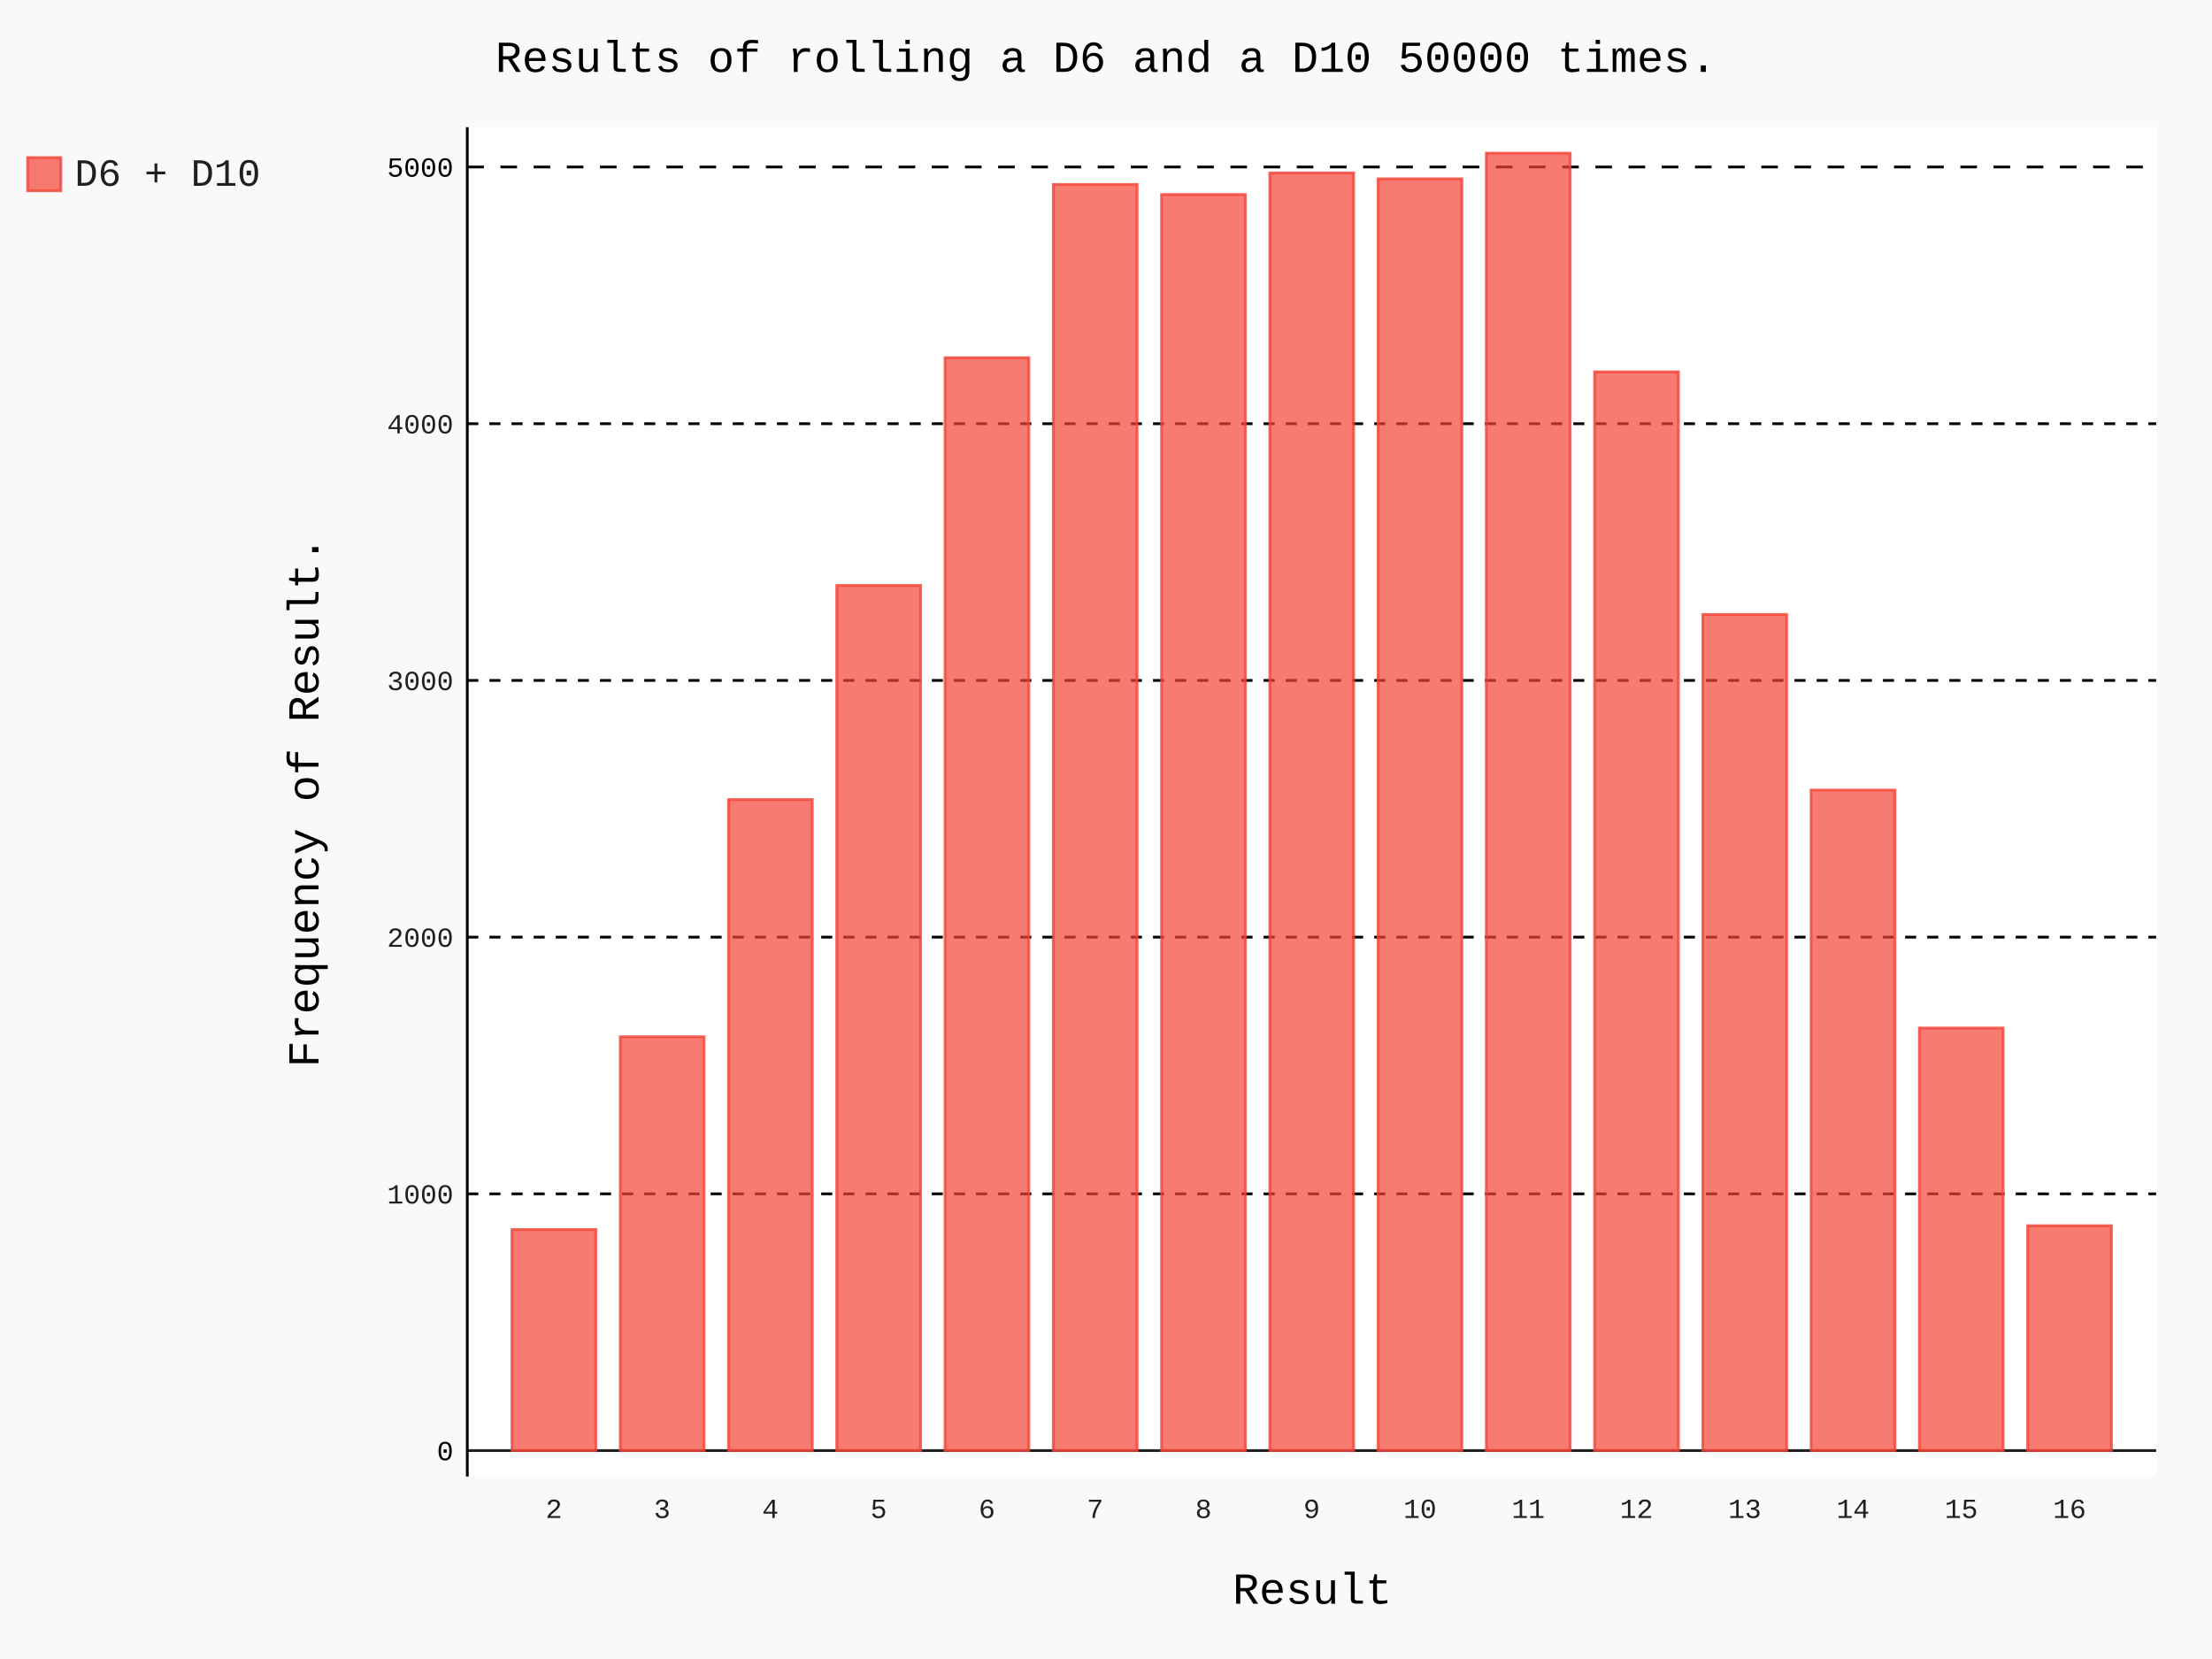
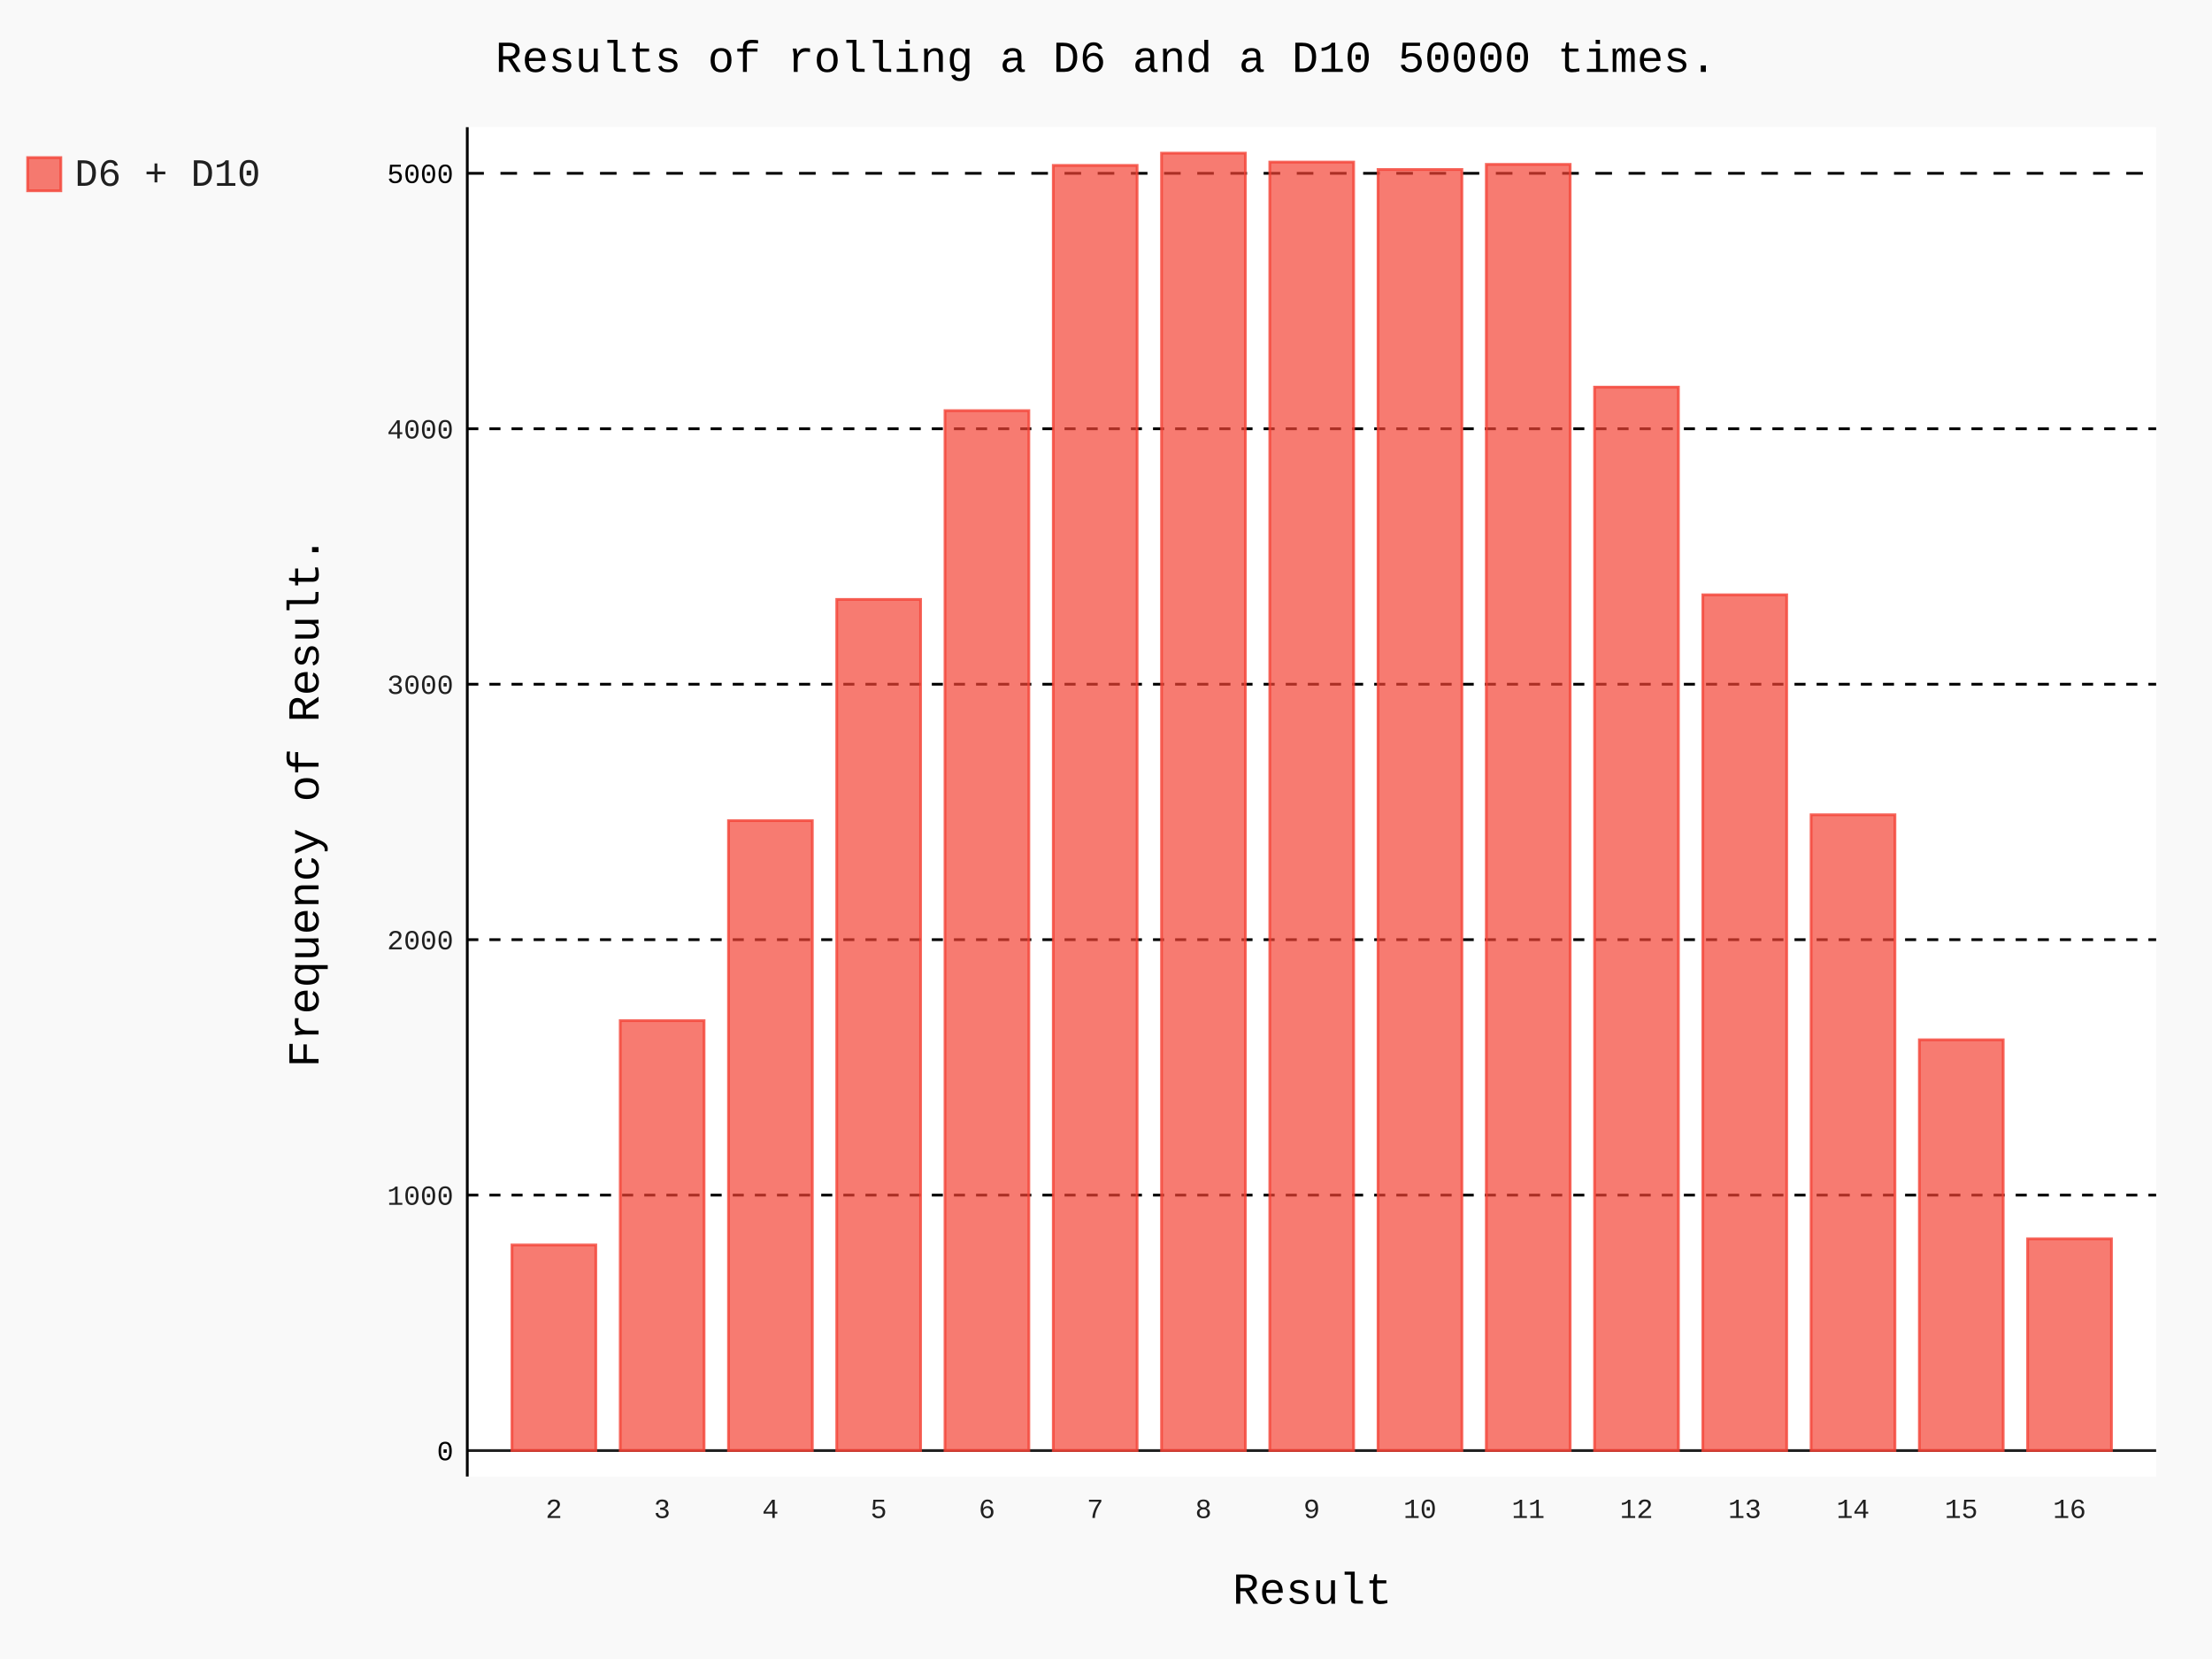
- <svg xmlns="http://www.w3.org/2000/svg" id="chart-6af70181-c91c-40cf-ac39-032bb8e814cd" class="pygal-chart" viewBox="0 0 800 600">
+ <svg xmlns="http://www.w3.org/2000/svg" id="chart-44a81db8-2be8-46fc-9dbc-c9f2cf3879e6" class="pygal-chart" viewBox="0 0 800 600">
  <defs>
-     <style type="text/css">#chart-6af70181-c91c-40cf-ac39-032bb8e814cd{-webkit-user-select:none;-webkit-font-smoothing:antialiased;font-family:Consolas,"Liberation Mono",Menlo,Courier,monospace}#chart-6af70181-c91c-40cf-ac39-032bb8e814cd .title{font-family:Consolas,"Liberation Mono",Menlo,Courier,monospace;font-size:16px}#chart-6af70181-c91c-40cf-ac39-032bb8e814cd .legends .legend text{font-family:Consolas,"Liberation Mono",Menlo,Courier,monospace;font-size:14px}#chart-6af70181-c91c-40cf-ac39-032bb8e814cd .axis text{font-family:Consolas,"Liberation Mono",Menlo,Courier,monospace;font-size:10px}#chart-6af70181-c91c-40cf-ac39-032bb8e814cd .axis text.major{font-family:Consolas,"Liberation Mono",Menlo,Courier,monospace;font-size:10px}#chart-6af70181-c91c-40cf-ac39-032bb8e814cd .text-overlay text.value{font-family:Consolas,"Liberation Mono",Menlo,Courier,monospace;font-size:16px}#chart-6af70181-c91c-40cf-ac39-032bb8e814cd .text-overlay text.label{font-family:Consolas,"Liberation Mono",Menlo,Courier,monospace;font-size:10px}#chart-6af70181-c91c-40cf-ac39-032bb8e814cd .tooltip{font-family:Consolas,"Liberation Mono",Menlo,Courier,monospace;font-size:14px}#chart-6af70181-c91c-40cf-ac39-032bb8e814cd text.no_data{font-family:Consolas,"Liberation Mono",Menlo,Courier,monospace;font-size:64px}
- #chart-6af70181-c91c-40cf-ac39-032bb8e814cd{background-color:rgba(249,249,249,1)}#chart-6af70181-c91c-40cf-ac39-032bb8e814cd path,#chart-6af70181-c91c-40cf-ac39-032bb8e814cd line,#chart-6af70181-c91c-40cf-ac39-032bb8e814cd rect,#chart-6af70181-c91c-40cf-ac39-032bb8e814cd circle{-webkit-transition:150ms;-moz-transition:150ms;transition:150ms}#chart-6af70181-c91c-40cf-ac39-032bb8e814cd .graph &gt; .background{fill:rgba(249,249,249,1)}#chart-6af70181-c91c-40cf-ac39-032bb8e814cd .plot &gt; .background{fill:rgba(255,255,255,1)}#chart-6af70181-c91c-40cf-ac39-032bb8e814cd .graph{fill:rgba(0,0,0,.87)}#chart-6af70181-c91c-40cf-ac39-032bb8e814cd text.no_data{fill:rgba(0,0,0,1)}#chart-6af70181-c91c-40cf-ac39-032bb8e814cd .title{fill:rgba(0,0,0,1)}#chart-6af70181-c91c-40cf-ac39-032bb8e814cd .legends .legend text{fill:rgba(0,0,0,.87)}#chart-6af70181-c91c-40cf-ac39-032bb8e814cd .legends .legend:hover text{fill:rgba(0,0,0,1)}#chart-6af70181-c91c-40cf-ac39-032bb8e814cd .axis .line{stroke:rgba(0,0,0,1)}#chart-6af70181-c91c-40cf-ac39-032bb8e814cd .axis .guide.line{stroke:rgba(0,0,0,.54)}#chart-6af70181-c91c-40cf-ac39-032bb8e814cd .axis .major.line{stroke:rgba(0,0,0,.87)}#chart-6af70181-c91c-40cf-ac39-032bb8e814cd .axis text.major{fill:rgba(0,0,0,1)}#chart-6af70181-c91c-40cf-ac39-032bb8e814cd .axis.y .guides:hover .guide.line,#chart-6af70181-c91c-40cf-ac39-032bb8e814cd .line-graph .axis.x .guides:hover .guide.line,#chart-6af70181-c91c-40cf-ac39-032bb8e814cd .stackedline-graph .axis.x .guides:hover .guide.line,#chart-6af70181-c91c-40cf-ac39-032bb8e814cd .xy-graph .axis.x .guides:hover .guide.line{stroke:rgba(0,0,0,1)}#chart-6af70181-c91c-40cf-ac39-032bb8e814cd .axis .guides:hover text{fill:rgba(0,0,0,1)}#chart-6af70181-c91c-40cf-ac39-032bb8e814cd .reactive{fill-opacity:.7;stroke-opacity:.8;stroke-width:1}#chart-6af70181-c91c-40cf-ac39-032bb8e814cd .ci{stroke:rgba(0,0,0,.87)}#chart-6af70181-c91c-40cf-ac39-032bb8e814cd .reactive.active,#chart-6af70181-c91c-40cf-ac39-032bb8e814cd .active .reactive{fill-opacity:.8;stroke-opacity:.9;stroke-width:4}#chart-6af70181-c91c-40cf-ac39-032bb8e814cd .ci .reactive.active{stroke-width:1.5}#chart-6af70181-c91c-40cf-ac39-032bb8e814cd .series text{fill:rgba(0,0,0,1)}#chart-6af70181-c91c-40cf-ac39-032bb8e814cd .tooltip rect{fill:rgba(255,255,255,1);stroke:rgba(0,0,0,1);-webkit-transition:opacity 150ms;-moz-transition:opacity 150ms;transition:opacity 150ms}#chart-6af70181-c91c-40cf-ac39-032bb8e814cd .tooltip .label{fill:rgba(0,0,0,.87)}#chart-6af70181-c91c-40cf-ac39-032bb8e814cd .tooltip .label{fill:rgba(0,0,0,.87)}#chart-6af70181-c91c-40cf-ac39-032bb8e814cd .tooltip .legend{font-size:.8em;fill:rgba(0,0,0,.54)}#chart-6af70181-c91c-40cf-ac39-032bb8e814cd .tooltip .x_label{font-size:.6em;fill:rgba(0,0,0,1)}#chart-6af70181-c91c-40cf-ac39-032bb8e814cd .tooltip .xlink{font-size:.5em;text-decoration:underline}#chart-6af70181-c91c-40cf-ac39-032bb8e814cd .tooltip .value{font-size:1.5em}#chart-6af70181-c91c-40cf-ac39-032bb8e814cd .bound{font-size:.5em}#chart-6af70181-c91c-40cf-ac39-032bb8e814cd .max-value{font-size:.75em;fill:rgba(0,0,0,.54)}#chart-6af70181-c91c-40cf-ac39-032bb8e814cd .map-element{fill:rgba(255,255,255,1);stroke:rgba(0,0,0,.54) !important}#chart-6af70181-c91c-40cf-ac39-032bb8e814cd .map-element .reactive{fill-opacity:inherit;stroke-opacity:inherit}#chart-6af70181-c91c-40cf-ac39-032bb8e814cd .color-0,#chart-6af70181-c91c-40cf-ac39-032bb8e814cd .color-0 a:visited{stroke:#F44336;fill:#F44336}#chart-6af70181-c91c-40cf-ac39-032bb8e814cd .text-overlay .color-0 text{fill:black}
- #chart-6af70181-c91c-40cf-ac39-032bb8e814cd text.no_data{text-anchor:middle}#chart-6af70181-c91c-40cf-ac39-032bb8e814cd .guide.line{fill:none}#chart-6af70181-c91c-40cf-ac39-032bb8e814cd .centered{text-anchor:middle}#chart-6af70181-c91c-40cf-ac39-032bb8e814cd .title{text-anchor:middle}#chart-6af70181-c91c-40cf-ac39-032bb8e814cd .legends .legend text{fill-opacity:1}#chart-6af70181-c91c-40cf-ac39-032bb8e814cd .axis.x text{text-anchor:middle}#chart-6af70181-c91c-40cf-ac39-032bb8e814cd .axis.x:not(.web) text[transform]{text-anchor:start}#chart-6af70181-c91c-40cf-ac39-032bb8e814cd .axis.x:not(.web) text[transform].backwards{text-anchor:end}#chart-6af70181-c91c-40cf-ac39-032bb8e814cd .axis.y text{text-anchor:end}#chart-6af70181-c91c-40cf-ac39-032bb8e814cd .axis.y text[transform].backwards{text-anchor:start}#chart-6af70181-c91c-40cf-ac39-032bb8e814cd .axis.y2 text{text-anchor:start}#chart-6af70181-c91c-40cf-ac39-032bb8e814cd .axis.y2 text[transform].backwards{text-anchor:end}#chart-6af70181-c91c-40cf-ac39-032bb8e814cd .axis .guide.line{stroke-dasharray:4,4;stroke:black}#chart-6af70181-c91c-40cf-ac39-032bb8e814cd .axis .major.guide.line{stroke-dasharray:6,6;stroke:black}#chart-6af70181-c91c-40cf-ac39-032bb8e814cd .horizontal .axis.y .guide.line,#chart-6af70181-c91c-40cf-ac39-032bb8e814cd .horizontal .axis.y2 .guide.line,#chart-6af70181-c91c-40cf-ac39-032bb8e814cd .vertical .axis.x .guide.line{opacity:0}#chart-6af70181-c91c-40cf-ac39-032bb8e814cd .horizontal .axis.always_show .guide.line,#chart-6af70181-c91c-40cf-ac39-032bb8e814cd .vertical .axis.always_show .guide.line{opacity:1 !important}#chart-6af70181-c91c-40cf-ac39-032bb8e814cd .axis.y .guides:hover .guide.line,#chart-6af70181-c91c-40cf-ac39-032bb8e814cd .axis.y2 .guides:hover .guide.line,#chart-6af70181-c91c-40cf-ac39-032bb8e814cd .axis.x .guides:hover .guide.line{opacity:1}#chart-6af70181-c91c-40cf-ac39-032bb8e814cd .axis .guides:hover text{opacity:1}#chart-6af70181-c91c-40cf-ac39-032bb8e814cd .nofill{fill:none}#chart-6af70181-c91c-40cf-ac39-032bb8e814cd .subtle-fill{fill-opacity:.2}#chart-6af70181-c91c-40cf-ac39-032bb8e814cd .dot{stroke-width:1px;fill-opacity:1;stroke-opacity:1}#chart-6af70181-c91c-40cf-ac39-032bb8e814cd .dot.active{stroke-width:5px}#chart-6af70181-c91c-40cf-ac39-032bb8e814cd .dot.negative{fill:transparent}#chart-6af70181-c91c-40cf-ac39-032bb8e814cd text,#chart-6af70181-c91c-40cf-ac39-032bb8e814cd tspan{stroke:none !important}#chart-6af70181-c91c-40cf-ac39-032bb8e814cd .series text.active{opacity:1}#chart-6af70181-c91c-40cf-ac39-032bb8e814cd .tooltip rect{fill-opacity:.95;stroke-width:.5}#chart-6af70181-c91c-40cf-ac39-032bb8e814cd .tooltip text{fill-opacity:1}#chart-6af70181-c91c-40cf-ac39-032bb8e814cd .showable{visibility:hidden}#chart-6af70181-c91c-40cf-ac39-032bb8e814cd .showable.shown{visibility:visible}#chart-6af70181-c91c-40cf-ac39-032bb8e814cd .gauge-background{fill:rgba(229,229,229,1);stroke:none}#chart-6af70181-c91c-40cf-ac39-032bb8e814cd .bg-lines{stroke:rgba(249,249,249,1);stroke-width:2px}</style>
+     <style type="text/css">#chart-44a81db8-2be8-46fc-9dbc-c9f2cf3879e6{-webkit-user-select:none;-webkit-font-smoothing:antialiased;font-family:Consolas,"Liberation Mono",Menlo,Courier,monospace}#chart-44a81db8-2be8-46fc-9dbc-c9f2cf3879e6 .title{font-family:Consolas,"Liberation Mono",Menlo,Courier,monospace;font-size:16px}#chart-44a81db8-2be8-46fc-9dbc-c9f2cf3879e6 .legends .legend text{font-family:Consolas,"Liberation Mono",Menlo,Courier,monospace;font-size:14px}#chart-44a81db8-2be8-46fc-9dbc-c9f2cf3879e6 .axis text{font-family:Consolas,"Liberation Mono",Menlo,Courier,monospace;font-size:10px}#chart-44a81db8-2be8-46fc-9dbc-c9f2cf3879e6 .axis text.major{font-family:Consolas,"Liberation Mono",Menlo,Courier,monospace;font-size:10px}#chart-44a81db8-2be8-46fc-9dbc-c9f2cf3879e6 .text-overlay text.value{font-family:Consolas,"Liberation Mono",Menlo,Courier,monospace;font-size:16px}#chart-44a81db8-2be8-46fc-9dbc-c9f2cf3879e6 .text-overlay text.label{font-family:Consolas,"Liberation Mono",Menlo,Courier,monospace;font-size:10px}#chart-44a81db8-2be8-46fc-9dbc-c9f2cf3879e6 .tooltip{font-family:Consolas,"Liberation Mono",Menlo,Courier,monospace;font-size:14px}#chart-44a81db8-2be8-46fc-9dbc-c9f2cf3879e6 text.no_data{font-family:Consolas,"Liberation Mono",Menlo,Courier,monospace;font-size:64px}
+ #chart-44a81db8-2be8-46fc-9dbc-c9f2cf3879e6{background-color:rgba(249,249,249,1)}#chart-44a81db8-2be8-46fc-9dbc-c9f2cf3879e6 path,#chart-44a81db8-2be8-46fc-9dbc-c9f2cf3879e6 line,#chart-44a81db8-2be8-46fc-9dbc-c9f2cf3879e6 rect,#chart-44a81db8-2be8-46fc-9dbc-c9f2cf3879e6 circle{-webkit-transition:150ms;-moz-transition:150ms;transition:150ms}#chart-44a81db8-2be8-46fc-9dbc-c9f2cf3879e6 .graph &gt; .background{fill:rgba(249,249,249,1)}#chart-44a81db8-2be8-46fc-9dbc-c9f2cf3879e6 .plot &gt; .background{fill:rgba(255,255,255,1)}#chart-44a81db8-2be8-46fc-9dbc-c9f2cf3879e6 .graph{fill:rgba(0,0,0,.87)}#chart-44a81db8-2be8-46fc-9dbc-c9f2cf3879e6 text.no_data{fill:rgba(0,0,0,1)}#chart-44a81db8-2be8-46fc-9dbc-c9f2cf3879e6 .title{fill:rgba(0,0,0,1)}#chart-44a81db8-2be8-46fc-9dbc-c9f2cf3879e6 .legends .legend text{fill:rgba(0,0,0,.87)}#chart-44a81db8-2be8-46fc-9dbc-c9f2cf3879e6 .legends .legend:hover text{fill:rgba(0,0,0,1)}#chart-44a81db8-2be8-46fc-9dbc-c9f2cf3879e6 .axis .line{stroke:rgba(0,0,0,1)}#chart-44a81db8-2be8-46fc-9dbc-c9f2cf3879e6 .axis .guide.line{stroke:rgba(0,0,0,.54)}#chart-44a81db8-2be8-46fc-9dbc-c9f2cf3879e6 .axis .major.line{stroke:rgba(0,0,0,.87)}#chart-44a81db8-2be8-46fc-9dbc-c9f2cf3879e6 .axis text.major{fill:rgba(0,0,0,1)}#chart-44a81db8-2be8-46fc-9dbc-c9f2cf3879e6 .axis.y .guides:hover .guide.line,#chart-44a81db8-2be8-46fc-9dbc-c9f2cf3879e6 .line-graph .axis.x .guides:hover .guide.line,#chart-44a81db8-2be8-46fc-9dbc-c9f2cf3879e6 .stackedline-graph .axis.x .guides:hover .guide.line,#chart-44a81db8-2be8-46fc-9dbc-c9f2cf3879e6 .xy-graph .axis.x .guides:hover .guide.line{stroke:rgba(0,0,0,1)}#chart-44a81db8-2be8-46fc-9dbc-c9f2cf3879e6 .axis .guides:hover text{fill:rgba(0,0,0,1)}#chart-44a81db8-2be8-46fc-9dbc-c9f2cf3879e6 .reactive{fill-opacity:.7;stroke-opacity:.8;stroke-width:1}#chart-44a81db8-2be8-46fc-9dbc-c9f2cf3879e6 .ci{stroke:rgba(0,0,0,.87)}#chart-44a81db8-2be8-46fc-9dbc-c9f2cf3879e6 .reactive.active,#chart-44a81db8-2be8-46fc-9dbc-c9f2cf3879e6 .active .reactive{fill-opacity:.8;stroke-opacity:.9;stroke-width:4}#chart-44a81db8-2be8-46fc-9dbc-c9f2cf3879e6 .ci .reactive.active{stroke-width:1.5}#chart-44a81db8-2be8-46fc-9dbc-c9f2cf3879e6 .series text{fill:rgba(0,0,0,1)}#chart-44a81db8-2be8-46fc-9dbc-c9f2cf3879e6 .tooltip rect{fill:rgba(255,255,255,1);stroke:rgba(0,0,0,1);-webkit-transition:opacity 150ms;-moz-transition:opacity 150ms;transition:opacity 150ms}#chart-44a81db8-2be8-46fc-9dbc-c9f2cf3879e6 .tooltip .label{fill:rgba(0,0,0,.87)}#chart-44a81db8-2be8-46fc-9dbc-c9f2cf3879e6 .tooltip .label{fill:rgba(0,0,0,.87)}#chart-44a81db8-2be8-46fc-9dbc-c9f2cf3879e6 .tooltip .legend{font-size:.8em;fill:rgba(0,0,0,.54)}#chart-44a81db8-2be8-46fc-9dbc-c9f2cf3879e6 .tooltip .x_label{font-size:.6em;fill:rgba(0,0,0,1)}#chart-44a81db8-2be8-46fc-9dbc-c9f2cf3879e6 .tooltip .xlink{font-size:.5em;text-decoration:underline}#chart-44a81db8-2be8-46fc-9dbc-c9f2cf3879e6 .tooltip .value{font-size:1.5em}#chart-44a81db8-2be8-46fc-9dbc-c9f2cf3879e6 .bound{font-size:.5em}#chart-44a81db8-2be8-46fc-9dbc-c9f2cf3879e6 .max-value{font-size:.75em;fill:rgba(0,0,0,.54)}#chart-44a81db8-2be8-46fc-9dbc-c9f2cf3879e6 .map-element{fill:rgba(255,255,255,1);stroke:rgba(0,0,0,.54) !important}#chart-44a81db8-2be8-46fc-9dbc-c9f2cf3879e6 .map-element .reactive{fill-opacity:inherit;stroke-opacity:inherit}#chart-44a81db8-2be8-46fc-9dbc-c9f2cf3879e6 .color-0,#chart-44a81db8-2be8-46fc-9dbc-c9f2cf3879e6 .color-0 a:visited{stroke:#F44336;fill:#F44336}#chart-44a81db8-2be8-46fc-9dbc-c9f2cf3879e6 .text-overlay .color-0 text{fill:black}
+ #chart-44a81db8-2be8-46fc-9dbc-c9f2cf3879e6 text.no_data{text-anchor:middle}#chart-44a81db8-2be8-46fc-9dbc-c9f2cf3879e6 .guide.line{fill:none}#chart-44a81db8-2be8-46fc-9dbc-c9f2cf3879e6 .centered{text-anchor:middle}#chart-44a81db8-2be8-46fc-9dbc-c9f2cf3879e6 .title{text-anchor:middle}#chart-44a81db8-2be8-46fc-9dbc-c9f2cf3879e6 .legends .legend text{fill-opacity:1}#chart-44a81db8-2be8-46fc-9dbc-c9f2cf3879e6 .axis.x text{text-anchor:middle}#chart-44a81db8-2be8-46fc-9dbc-c9f2cf3879e6 .axis.x:not(.web) text[transform]{text-anchor:start}#chart-44a81db8-2be8-46fc-9dbc-c9f2cf3879e6 .axis.x:not(.web) text[transform].backwards{text-anchor:end}#chart-44a81db8-2be8-46fc-9dbc-c9f2cf3879e6 .axis.y text{text-anchor:end}#chart-44a81db8-2be8-46fc-9dbc-c9f2cf3879e6 .axis.y text[transform].backwards{text-anchor:start}#chart-44a81db8-2be8-46fc-9dbc-c9f2cf3879e6 .axis.y2 text{text-anchor:start}#chart-44a81db8-2be8-46fc-9dbc-c9f2cf3879e6 .axis.y2 text[transform].backwards{text-anchor:end}#chart-44a81db8-2be8-46fc-9dbc-c9f2cf3879e6 .axis .guide.line{stroke-dasharray:4,4;stroke:black}#chart-44a81db8-2be8-46fc-9dbc-c9f2cf3879e6 .axis .major.guide.line{stroke-dasharray:6,6;stroke:black}#chart-44a81db8-2be8-46fc-9dbc-c9f2cf3879e6 .horizontal .axis.y .guide.line,#chart-44a81db8-2be8-46fc-9dbc-c9f2cf3879e6 .horizontal .axis.y2 .guide.line,#chart-44a81db8-2be8-46fc-9dbc-c9f2cf3879e6 .vertical .axis.x .guide.line{opacity:0}#chart-44a81db8-2be8-46fc-9dbc-c9f2cf3879e6 .horizontal .axis.always_show .guide.line,#chart-44a81db8-2be8-46fc-9dbc-c9f2cf3879e6 .vertical .axis.always_show .guide.line{opacity:1 !important}#chart-44a81db8-2be8-46fc-9dbc-c9f2cf3879e6 .axis.y .guides:hover .guide.line,#chart-44a81db8-2be8-46fc-9dbc-c9f2cf3879e6 .axis.y2 .guides:hover .guide.line,#chart-44a81db8-2be8-46fc-9dbc-c9f2cf3879e6 .axis.x .guides:hover .guide.line{opacity:1}#chart-44a81db8-2be8-46fc-9dbc-c9f2cf3879e6 .axis .guides:hover text{opacity:1}#chart-44a81db8-2be8-46fc-9dbc-c9f2cf3879e6 .nofill{fill:none}#chart-44a81db8-2be8-46fc-9dbc-c9f2cf3879e6 .subtle-fill{fill-opacity:.2}#chart-44a81db8-2be8-46fc-9dbc-c9f2cf3879e6 .dot{stroke-width:1px;fill-opacity:1;stroke-opacity:1}#chart-44a81db8-2be8-46fc-9dbc-c9f2cf3879e6 .dot.active{stroke-width:5px}#chart-44a81db8-2be8-46fc-9dbc-c9f2cf3879e6 .dot.negative{fill:transparent}#chart-44a81db8-2be8-46fc-9dbc-c9f2cf3879e6 text,#chart-44a81db8-2be8-46fc-9dbc-c9f2cf3879e6 tspan{stroke:none !important}#chart-44a81db8-2be8-46fc-9dbc-c9f2cf3879e6 .series text.active{opacity:1}#chart-44a81db8-2be8-46fc-9dbc-c9f2cf3879e6 .tooltip rect{fill-opacity:.95;stroke-width:.5}#chart-44a81db8-2be8-46fc-9dbc-c9f2cf3879e6 .tooltip text{fill-opacity:1}#chart-44a81db8-2be8-46fc-9dbc-c9f2cf3879e6 .showable{visibility:hidden}#chart-44a81db8-2be8-46fc-9dbc-c9f2cf3879e6 .showable.shown{visibility:visible}#chart-44a81db8-2be8-46fc-9dbc-c9f2cf3879e6 .gauge-background{fill:rgba(229,229,229,1);stroke:none}#chart-44a81db8-2be8-46fc-9dbc-c9f2cf3879e6 .bg-lines{stroke:rgba(249,249,249,1);stroke-width:2px}</style>
  </defs>
  <g class="graph bar-graph vertical">
    <rect x="0" y="0" width="800" height="600" class="background" />
    <g transform="translate(169, 46)" class="plot">
      <rect x="0" y="0" width="610.8" height="488" class="background" />
      <g class="axis y always_show">
        <g class="guides">
          <path d="M0 478.615 h610.8" class="axis major line" />
          <text x="-5" y="482.115" class="major">0</text>
        </g>
        <g class="guides">
-           <path d="M0 385.772 h610.8" class="guide line" />
-           <text x="-5" y="389.272" class="">1000</text>
+           <path d="M0 386.229 h610.8" class="guide line" />
+           <text x="-5" y="389.729" class="">1000</text>
        </g>
        <g class="guides">
-           <path d="M0 292.928 h610.8" class="guide line" />
-           <text x="-5" y="296.428" class="">2000</text>
+           <path d="M0 293.842 h610.8" class="guide line" />
+           <text x="-5" y="297.342" class="">2000</text>
        </g>
        <g class="guides">
-           <path d="M0 200.085 h610.8" class="guide line" />
-           <text x="-5" y="203.585" class="">3000</text>
+           <path d="M0 201.456 h610.8" class="guide line" />
+           <text x="-5" y="204.956" class="">3000</text>
        </g>
        <g class="guides">
-           <path d="M0 107.242 h610.8" class="guide line" />
-           <text x="-5" y="110.742" class="">4000</text>
+           <path d="M0 109.07 h610.8" class="guide line" />
+           <text x="-5" y="112.57" class="">4000</text>
        </g>
        <g class="guides">
-           <path d="M0 14.398 h610.8" class="major guide line" />
-           <text x="-5" y="17.898" class="major">5000</text>
+           <path d="M0 16.683 h610.8" class="major guide line" />
+           <text x="-5" y="20.183" class="major">5000</text>
        </g>
      </g>
      <g class="axis x">
        <path d="M0 0 v488" class="line" />
        <g class="guides">
          <path d="M31.323 0 v488" class="guide line" />
          <text x="31.323" y="503.0" class="">2</text>
        </g>
        <g class="guides">
          <path d="M70.477 0 v488" class="guide line" />
          <text x="70.477" y="503.0" class="">3</text>
        </g>
        <g class="guides">
          <path d="M109.631 0 v488" class="guide line" />
          <text x="109.631" y="503.0" class="">4</text>
        </g>
        <g class="guides">
          <path d="M148.785 0 v488" class="guide line" />
          <text x="148.785" y="503.0" class="">5</text>
        </g>
        <g class="guides">
          <path d="M187.938 0 v488" class="guide line" />
          <text x="187.938" y="503.0" class="">6</text>
        </g>
        <g class="guides">
          <path d="M227.092 0 v488" class="guide line" />
          <text x="227.092" y="503.0" class="">7</text>
        </g>
        <g class="guides">
          <path d="M266.246 0 v488" class="guide line" />
          <text x="266.246" y="503.0" class="">8</text>
        </g>
        <g class="guides">
          <path d="M305.4 0 v488" class="guide line" />
          <text x="305.4" y="503.0" class="">9</text>
        </g>
        <g class="guides">
          <path d="M344.554 0 v488" class="guide line" />
          <text x="344.554" y="503.0" class="">10</text>
        </g>
        <g class="guides">
          <path d="M383.708 0 v488" class="guide line" />
          <text x="383.708" y="503.0" class="">11</text>
        </g>
        <g class="guides">
          <path d="M422.862 0 v488" class="guide line" />
          <text x="422.862" y="503.0" class="">12</text>
        </g>
        <g class="guides">
          <path d="M462.015 0 v488" class="guide line" />
          <text x="462.015" y="503.0" class="">13</text>
        </g>
        <g class="guides">
          <path d="M501.169 0 v488" class="guide line" />
          <text x="501.169" y="503.0" class="">14</text>
        </g>
        <g class="guides">
          <path d="M540.323 0 v488" class="guide line" />
          <text x="540.323" y="503.0" class="">15</text>
        </g>
        <g class="guides">
          <path d="M579.477 0 v488" class="guide line" />
          <text x="579.477" y="503.0" class="">16</text>
        </g>
      </g>
      <g class="series serie-0 color-0">
        <g class="bars">
          <g class="bar">
-             <rect x="16.163" y="398.677" rx="0" ry="0" width="30.321" height="79.938" class="rect reactive tooltip-trigger" />
+             <rect x="16.163" y="404.244" rx="0" ry="0" width="30.321" height="74.371" class="rect reactive tooltip-trigger" />
          </g>
          <g class="bar">
-             <rect x="55.317" y="328.952" rx="0" ry="0" width="30.321" height="149.664" class="rect reactive tooltip-trigger" />
+             <rect x="55.317" y="323.129" rx="0" ry="0" width="30.321" height="155.486" class="rect reactive tooltip-trigger" />
          </g>
          <g class="bar">
-             <rect x="94.47" y="243.164" rx="0" ry="0" width="30.321" height="235.451" class="rect reactive tooltip-trigger" />
+             <rect x="94.47" y="250.79" rx="0" ry="0" width="30.321" height="227.825" class="rect reactive tooltip-trigger" />
          </g>
          <g class="bar">
-             <rect x="133.624" y="165.733" rx="0" ry="0" width="30.321" height="312.882" class="rect reactive tooltip-trigger" />
+             <rect x="133.624" y="170.784" rx="0" ry="0" width="30.321" height="307.832" class="rect reactive tooltip-trigger" />
          </g>
          <g class="bar">
-             <rect x="172.778" y="83.381" rx="0" ry="0" width="30.321" height="395.235" class="rect reactive tooltip-trigger" />
+             <rect x="172.778" y="102.51" rx="0" ry="0" width="30.321" height="376.105" class="rect reactive tooltip-trigger" />
          </g>
          <g class="bar">
-             <rect x="211.932" y="20.712" rx="0" ry="0" width="30.321" height="457.904" class="rect reactive tooltip-trigger" />
+             <rect x="211.932" y="13.819" rx="0" ry="0" width="30.321" height="464.796" class="rect reactive tooltip-trigger" />
          </g>
          <g class="bar">
-             <rect x="251.086" y="24.332" rx="0" ry="0" width="30.321" height="454.283" class="rect reactive tooltip-trigger" />
+             <rect x="251.086" y="9.385" rx="0" ry="0" width="30.321" height="469.231" class="rect reactive tooltip-trigger" />
          </g>
          <g class="bar">
-             <rect x="290.24" y="16.534" rx="0" ry="0" width="30.321" height="462.082" class="rect reactive tooltip-trigger" />
+             <rect x="290.24" y="12.618" rx="0" ry="0" width="30.321" height="465.997" class="rect reactive tooltip-trigger" />
          </g>
          <g class="bar">
-             <rect x="329.393" y="18.669" rx="0" ry="0" width="30.321" height="459.946" class="rect reactive tooltip-trigger" />
+             <rect x="329.393" y="15.297" rx="0" ry="0" width="30.321" height="463.318" class="rect reactive tooltip-trigger" />
          </g>
          <g class="bar">
-             <rect x="368.547" y="9.385" rx="0" ry="0" width="30.321" height="469.231" class="rect reactive tooltip-trigger" />
+             <rect x="368.547" y="13.45" rx="0" ry="0" width="30.321" height="465.166" class="rect reactive tooltip-trigger" />
          </g>
          <g class="bar">
-             <rect x="407.701" y="88.487" rx="0" ry="0" width="30.321" height="390.128" class="rect reactive tooltip-trigger" />
+             <rect x="407.701" y="94.011" rx="0" ry="0" width="30.321" height="384.605" class="rect reactive tooltip-trigger" />
          </g>
          <g class="bar">
-             <rect x="446.855" y="176.224" rx="0" ry="0" width="30.321" height="302.391" class="rect reactive tooltip-trigger" />
+             <rect x="446.855" y="169.121" rx="0" ry="0" width="30.321" height="309.495" class="rect reactive tooltip-trigger" />
          </g>
          <g class="bar">
-             <rect x="486.009" y="239.729" rx="0" ry="0" width="30.321" height="238.886" class="rect reactive tooltip-trigger" />
+             <rect x="486.009" y="248.666" rx="0" ry="0" width="30.321" height="229.95" class="rect reactive tooltip-trigger" />
          </g>
          <g class="bar">
-             <rect x="525.163" y="325.795" rx="0" ry="0" width="30.321" height="152.82" class="rect reactive tooltip-trigger" />
+             <rect x="525.163" y="330.058" rx="0" ry="0" width="30.321" height="148.557" class="rect reactive tooltip-trigger" />
          </g>
          <g class="bar">
-             <rect x="564.317" y="397.285" rx="0" ry="0" width="30.321" height="81.331" class="rect reactive tooltip-trigger" />
+             <rect x="564.317" y="402.027" rx="0" ry="0" width="30.321" height="76.588" class="rect reactive tooltip-trigger" />
          </g>
        </g>
      </g>
    </g>
    <g class="titles">
      <text x="400.0" y="26" class="title plot_title">Results of rolling a D6 and a D10 50000 times.</text>
      <text x="474.6" y="580" class="title">Result</text>
      <text x="89.2" y="316.0" class="title" transform="rotate(-90 89.2 290)">Frequency of Result.</text>
    </g>
    <g transform="translate(169, 46)" class="plot overlay">
      <g class="series serie-0 color-0" />
    </g>
    <g transform="translate(169, 46)" class="plot text-overlay">
      <g class="series serie-0 color-0" />
    </g>
    <g transform="translate(169, 46)" class="plot tooltip-overlay">
      <g transform="translate(0 0)" style="opacity: 0" class="tooltip">
        <rect rx="0" ry="0" width="0" height="0" class="tooltip-box" />
        <g class="text" />
      </g>
    </g>
    <g transform="translate(10, 56)" class="legends">
      <g id="activate-serie-0" class="legend reactive activate-serie">
        <rect x="0.0" y="1.0" width="12" height="12" class="color-0 reactive" />
        <text x="17.0" y="11.2">D6 + D10</text>
      </g>
    </g>
    <g transform="translate(790, 56)" class="legends" />
  </g>
</svg>
